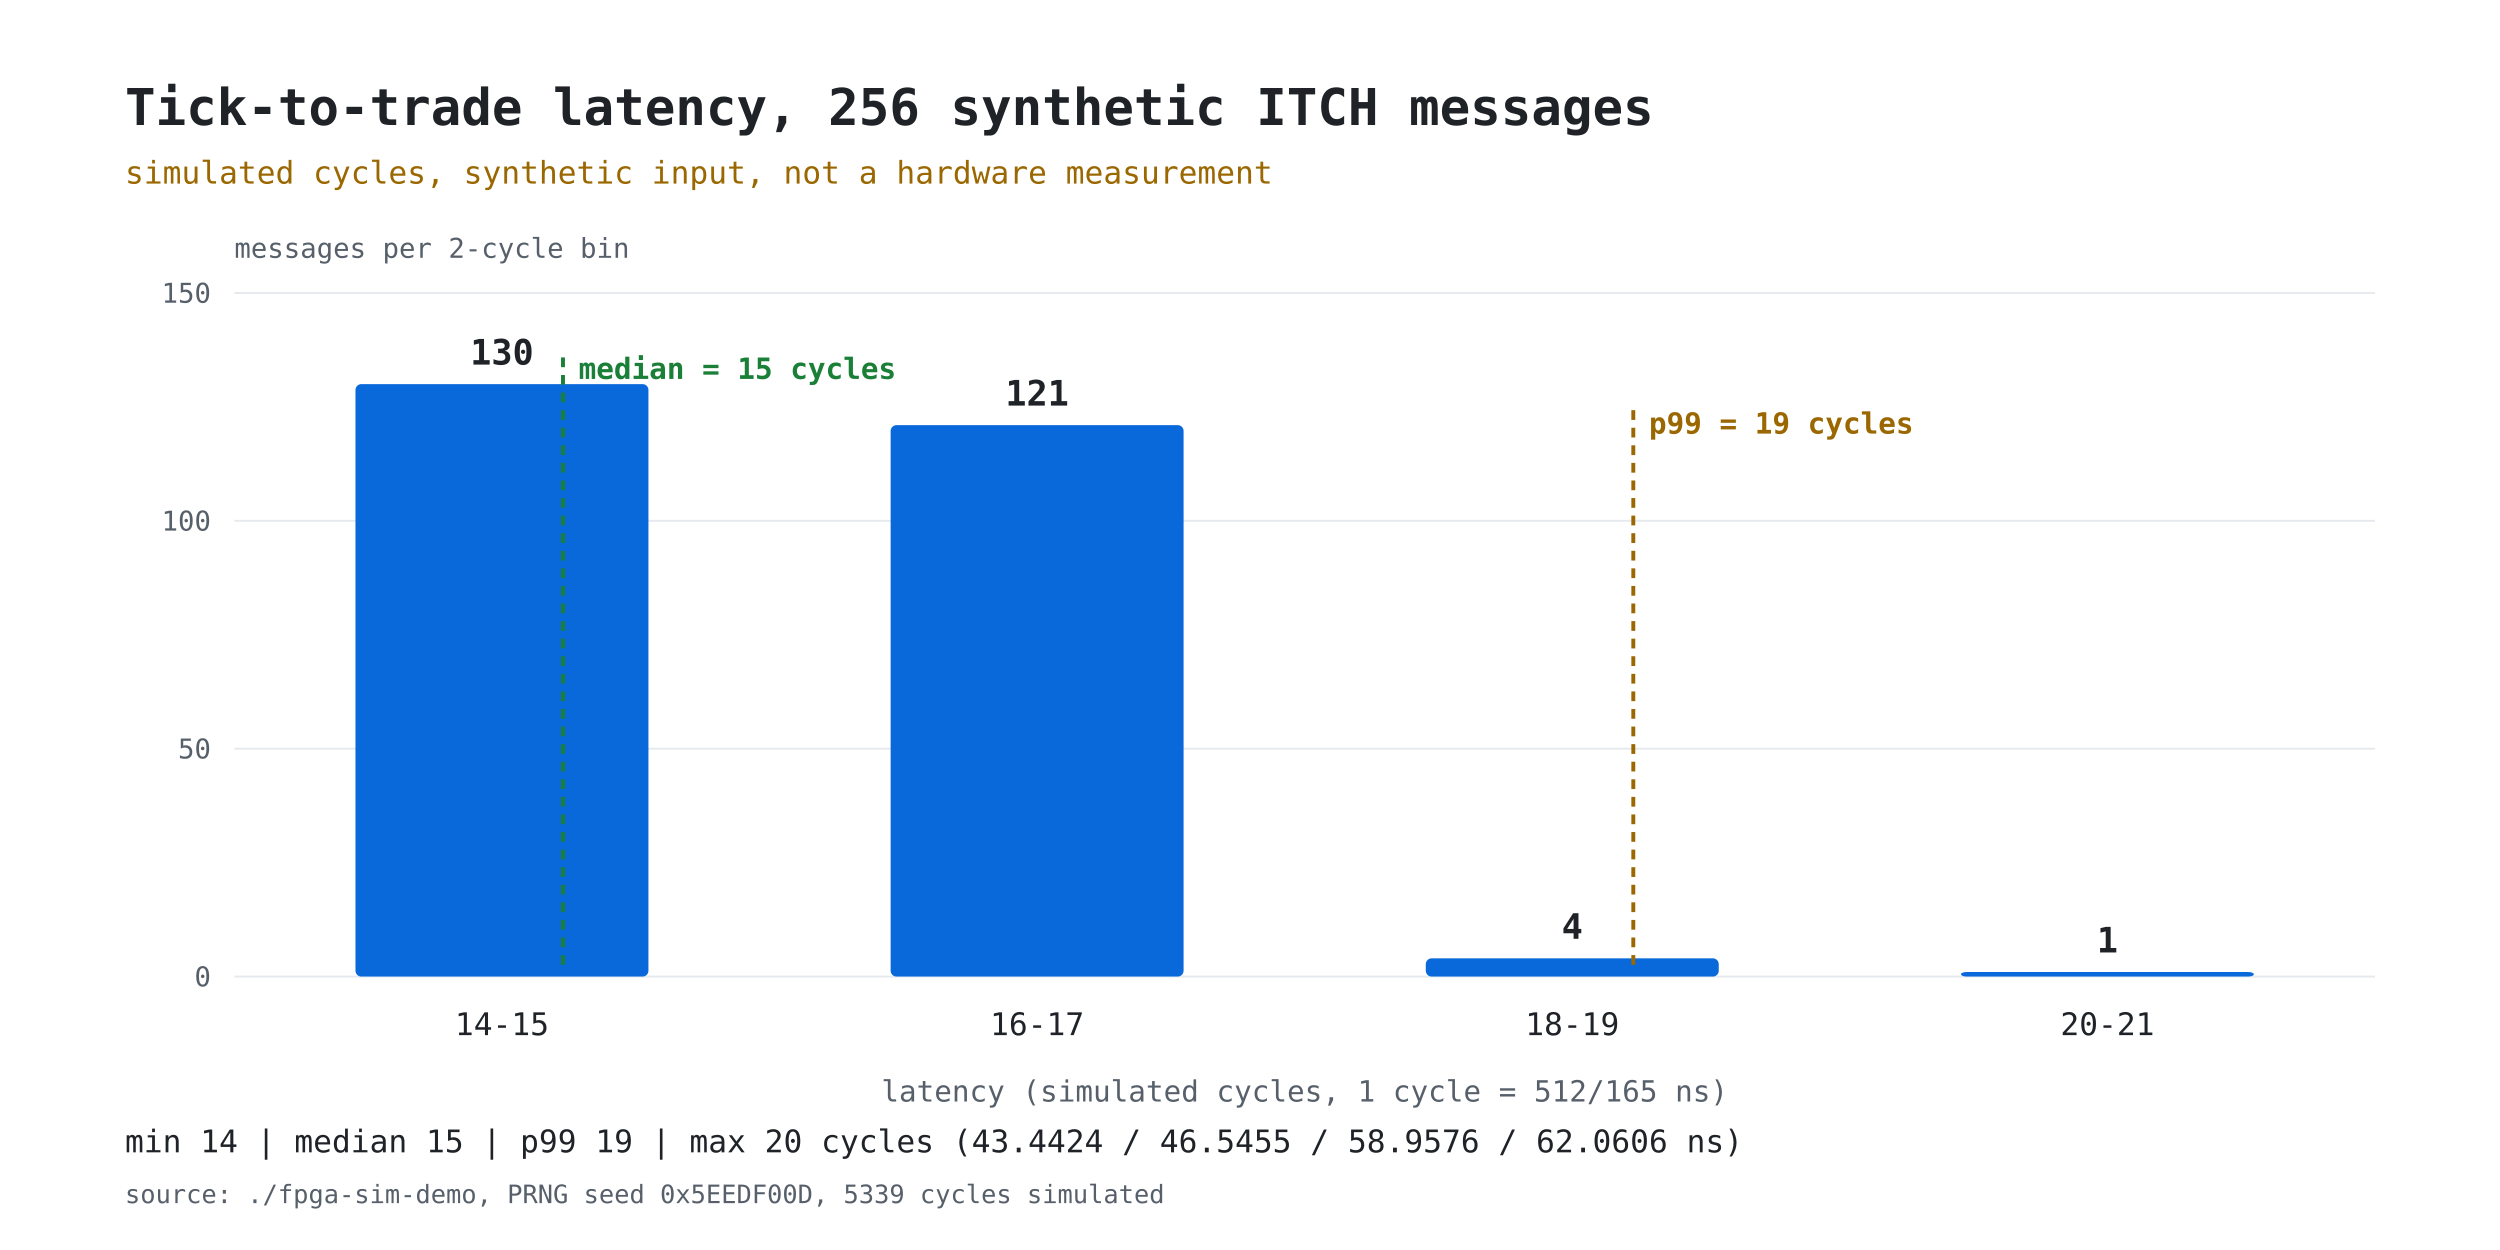
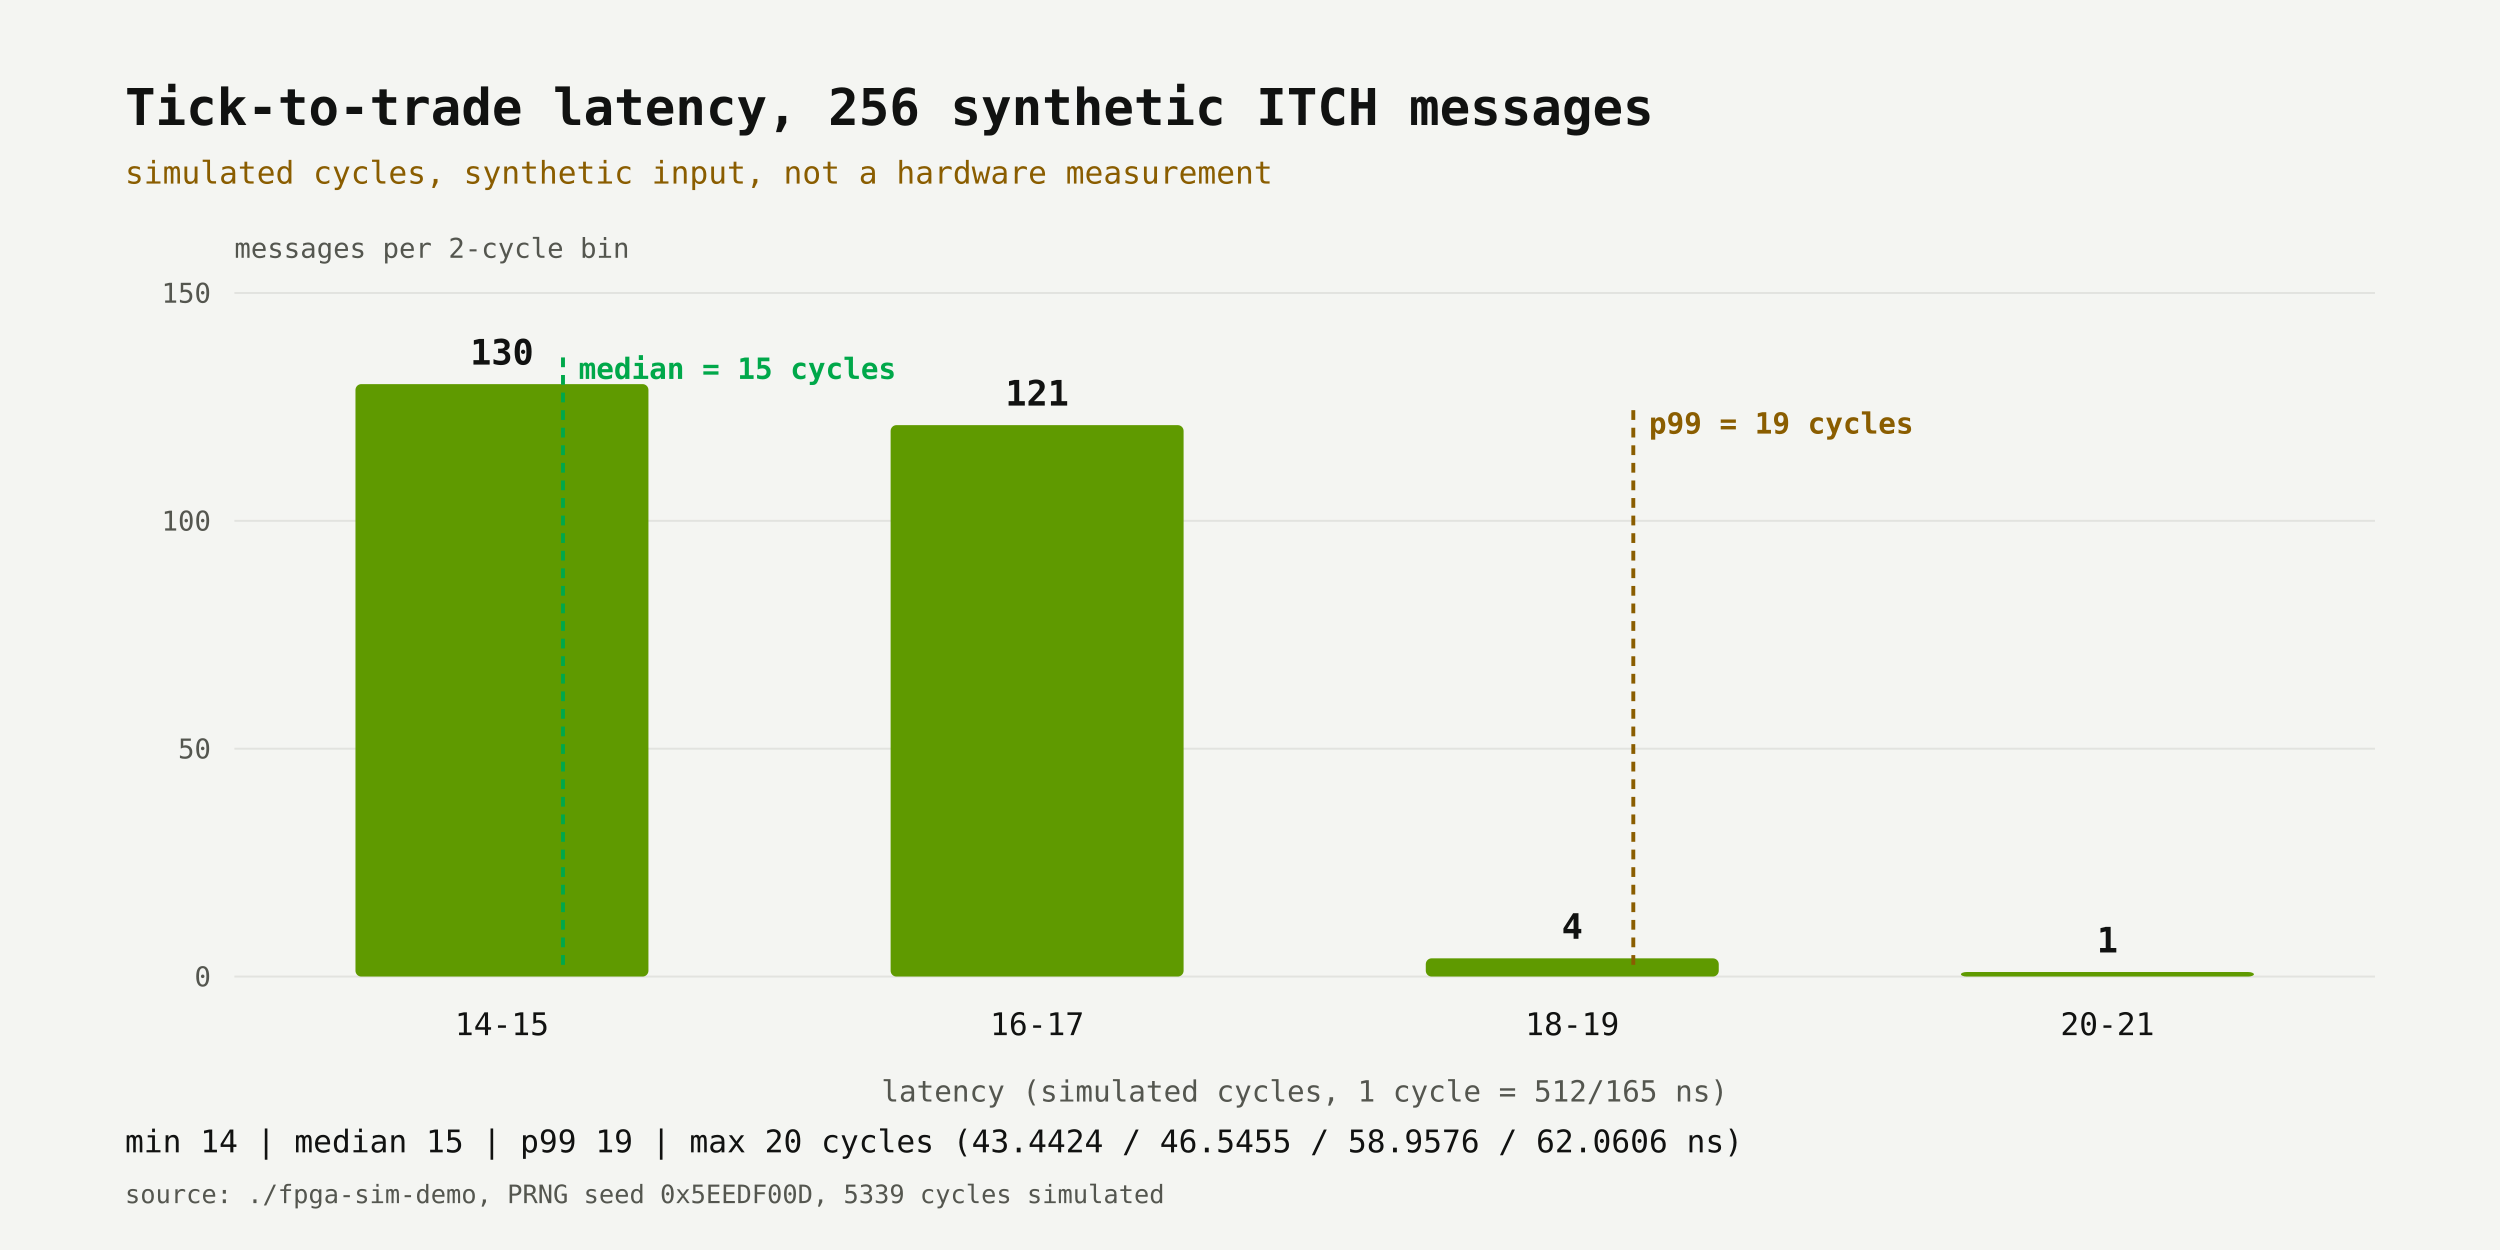
<svg xmlns="http://www.w3.org/2000/svg" width="1280" height="640" viewBox="0 0 1280 640" role="img" aria-labelledby="t d" font-family="ui-monospace, SFMono-Regular, Menlo, Consolas, 'DejaVu Sans Mono', monospace">
-   <rect x="0" y="0" width="1280" height="640" fill="#ffffff" />
-   <text x="64" y="64" font-size="26" fill="#1f2328" text-anchor="start" font-weight="bold">Tick-to-trade latency, 256 synthetic ITCH messages</text>
-   <text x="64" y="94" font-size="16" fill="#9a6700" text-anchor="start" font-weight="normal">simulated cycles, synthetic input, not a hardware measurement</text>
-   <line x1="120" y1="500" x2="1216" y2="500" stroke="#e6eaef" stroke-width="1" />
-   <text x="108" y="505" font-size="14" fill="#57606a" text-anchor="end" font-weight="normal">0</text>
-   <line x1="120" y1="383.333" x2="1216" y2="383.333" stroke="#e6eaef" stroke-width="1" />
-   <text x="108" y="388.333" font-size="14" fill="#57606a" text-anchor="end" font-weight="normal">50</text>
-   <line x1="120" y1="266.667" x2="1216" y2="266.667" stroke="#e6eaef" stroke-width="1" />
-   <text x="108" y="271.667" font-size="14" fill="#57606a" text-anchor="end" font-weight="normal">100</text>
-   <line x1="120" y1="150" x2="1216" y2="150" stroke="#e6eaef" stroke-width="1" />
-   <text x="108" y="155" font-size="14" fill="#57606a" text-anchor="end" font-weight="normal">150</text>
-   <text x="120" y="132" font-size="14" fill="#57606a" text-anchor="start" font-weight="normal">messages per 2-cycle bin</text>
-   <rect x="182" y="196.667" width="150" height="303.333" fill="#0969da" rx="3" />
-   <text x="257" y="186.667" font-size="18" fill="#1f2328" text-anchor="middle" font-weight="bold">130</text>
-   <text x="257" y="530" font-size="16" fill="#1f2328" text-anchor="middle" font-weight="normal">14-15</text>
-   <rect x="456" y="217.667" width="150" height="282.333" fill="#0969da" rx="3" />
-   <text x="531" y="207.667" font-size="18" fill="#1f2328" text-anchor="middle" font-weight="bold">121</text>
-   <text x="531" y="530" font-size="16" fill="#1f2328" text-anchor="middle" font-weight="normal">16-17</text>
-   <rect x="730" y="490.667" width="150" height="9.333" fill="#0969da" rx="3" />
-   <text x="805" y="480.667" font-size="18" fill="#1f2328" text-anchor="middle" font-weight="bold">4</text>
-   <text x="805" y="530" font-size="16" fill="#1f2328" text-anchor="middle" font-weight="normal">18-19</text>
-   <rect x="1004" y="497.667" width="150" height="2.333" fill="#0969da" rx="3" />
-   <text x="1079" y="487.667" font-size="18" fill="#1f2328" text-anchor="middle" font-weight="bold">1</text>
-   <text x="1079" y="530" font-size="16" fill="#1f2328" text-anchor="middle" font-weight="normal">20-21</text>
-   <text x="668" y="564" font-size="15" fill="#57606a" text-anchor="middle" font-weight="normal">latency (simulated cycles, 1 cycle = 512/165 ns)</text>
-   <line x1="288.25" y1="494" x2="288.25" y2="180" stroke="#1a7f37" stroke-width="2" stroke-dasharray="5 4" />
-   <text x="296.25" y="194" font-size="15" fill="#1a7f37" text-anchor="start" font-weight="bold">median = 15 cycles</text>
-   <line x1="836.25" y1="494" x2="836.25" y2="208" stroke="#9a6700" stroke-width="2" stroke-dasharray="5 4" />
-   <text x="844.25" y="222" font-size="15" fill="#9a6700" text-anchor="start" font-weight="bold">p99 = 19 cycles</text>
-   <text x="64" y="590" font-size="16" fill="#1f2328" text-anchor="start" font-weight="normal">min 14  |  median 15  |  p99 19  |  max 20 cycles   (43.4424 / 46.5455 / 58.9576 / 62.0606 ns)</text>
-   <text x="64" y="616" font-size="13" fill="#57606a" text-anchor="start" font-weight="normal">source: ./fpga-sim-demo, PRNG seed 0x5EEDF00D, 5339 cycles simulated</text>
+   <rect x="0" y="0" width="1280" height="640" fill="#F4F5F2" />
+   <text x="64" y="64" font-size="26" fill="#111211" text-anchor="start" font-weight="bold">Tick-to-trade latency, 256 synthetic ITCH messages</text>
+   <text x="64" y="94" font-size="16" fill="#8a5d00" text-anchor="start" font-weight="normal">simulated cycles, synthetic input, not a hardware measurement</text>
+   <line x1="120" y1="500" x2="1216" y2="500" stroke="#e2e3df" stroke-width="1" />
+   <text x="108" y="505" font-size="14" fill="#54564f" text-anchor="end" font-weight="normal">0</text>
+   <line x1="120" y1="383.333" x2="1216" y2="383.333" stroke="#e2e3df" stroke-width="1" />
+   <text x="108" y="388.333" font-size="14" fill="#54564f" text-anchor="end" font-weight="normal">50</text>
+   <line x1="120" y1="266.667" x2="1216" y2="266.667" stroke="#e2e3df" stroke-width="1" />
+   <text x="108" y="271.667" font-size="14" fill="#54564f" text-anchor="end" font-weight="normal">100</text>
+   <line x1="120" y1="150" x2="1216" y2="150" stroke="#e2e3df" stroke-width="1" />
+   <text x="108" y="155" font-size="14" fill="#54564f" text-anchor="end" font-weight="normal">150</text>
+   <text x="120" y="132" font-size="14" fill="#54564f" text-anchor="start" font-weight="normal">messages per 2-cycle bin</text>
+   <rect x="182" y="196.667" width="150" height="303.333" fill="#5f9a00" rx="3" />
+   <text x="257" y="186.667" font-size="18" fill="#111211" text-anchor="middle" font-weight="bold">130</text>
+   <text x="257" y="530" font-size="16" fill="#111211" text-anchor="middle" font-weight="normal">14-15</text>
+   <rect x="456" y="217.667" width="150" height="282.333" fill="#5f9a00" rx="3" />
+   <text x="531" y="207.667" font-size="18" fill="#111211" text-anchor="middle" font-weight="bold">121</text>
+   <text x="531" y="530" font-size="16" fill="#111211" text-anchor="middle" font-weight="normal">16-17</text>
+   <rect x="730" y="490.667" width="150" height="9.333" fill="#5f9a00" rx="3" />
+   <text x="805" y="480.667" font-size="18" fill="#111211" text-anchor="middle" font-weight="bold">4</text>
+   <text x="805" y="530" font-size="16" fill="#111211" text-anchor="middle" font-weight="normal">18-19</text>
+   <rect x="1004" y="497.667" width="150" height="2.333" fill="#5f9a00" rx="3" />
+   <text x="1079" y="487.667" font-size="18" fill="#111211" text-anchor="middle" font-weight="bold">1</text>
+   <text x="1079" y="530" font-size="16" fill="#111211" text-anchor="middle" font-weight="normal">20-21</text>
+   <text x="668" y="564" font-size="15" fill="#54564f" text-anchor="middle" font-weight="normal">latency (simulated cycles, 1 cycle = 512/165 ns)</text>
+   <line x1="288.25" y1="494" x2="288.25" y2="180" stroke="#00A84A" stroke-width="2" stroke-dasharray="5 4" />
+   <text x="296.25" y="194" font-size="15" fill="#00A84A" text-anchor="start" font-weight="bold">median = 15 cycles</text>
+   <line x1="836.25" y1="494" x2="836.25" y2="208" stroke="#8a5d00" stroke-width="2" stroke-dasharray="5 4" />
+   <text x="844.25" y="222" font-size="15" fill="#8a5d00" text-anchor="start" font-weight="bold">p99 = 19 cycles</text>
+   <text x="64" y="590" font-size="16" fill="#111211" text-anchor="start" font-weight="normal">min 14  |  median 15  |  p99 19  |  max 20 cycles   (43.4424 / 46.5455 / 58.9576 / 62.0606 ns)</text>
+   <text x="64" y="616" font-size="13" fill="#54564f" text-anchor="start" font-weight="normal">source: ./fpga-sim-demo, PRNG seed 0x5EEDF00D, 5339 cycles simulated</text>
</svg>
